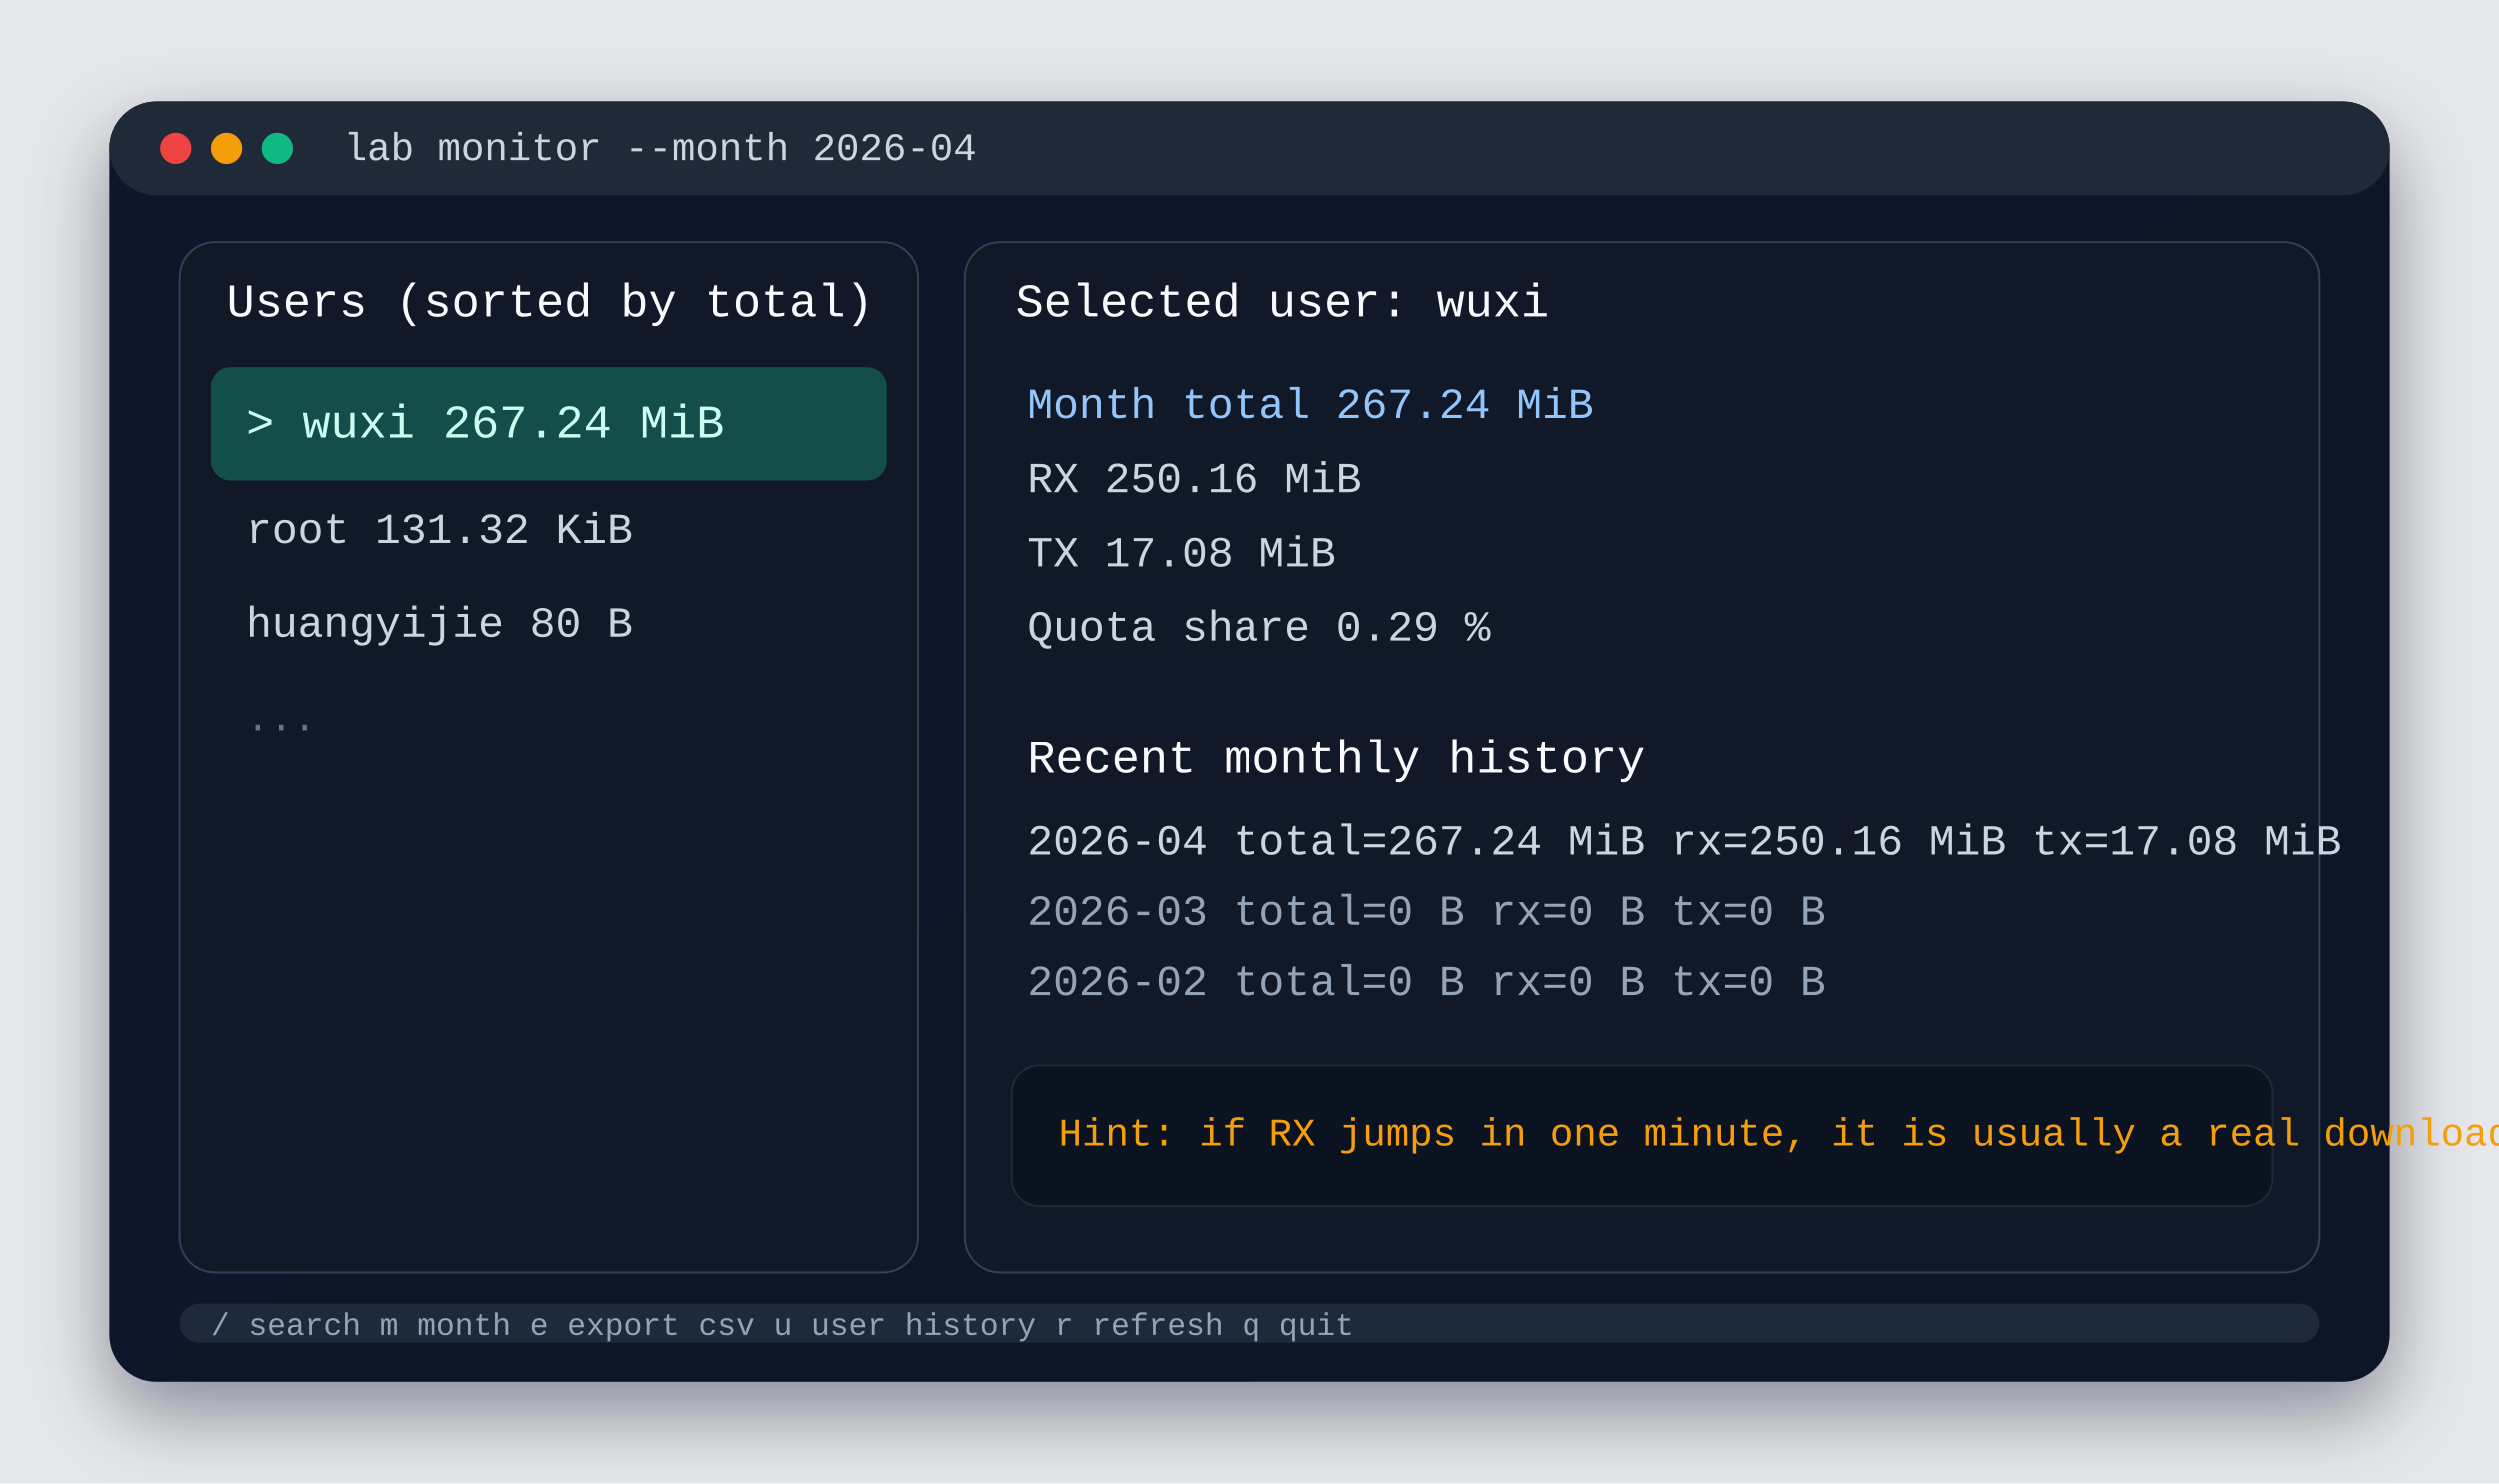
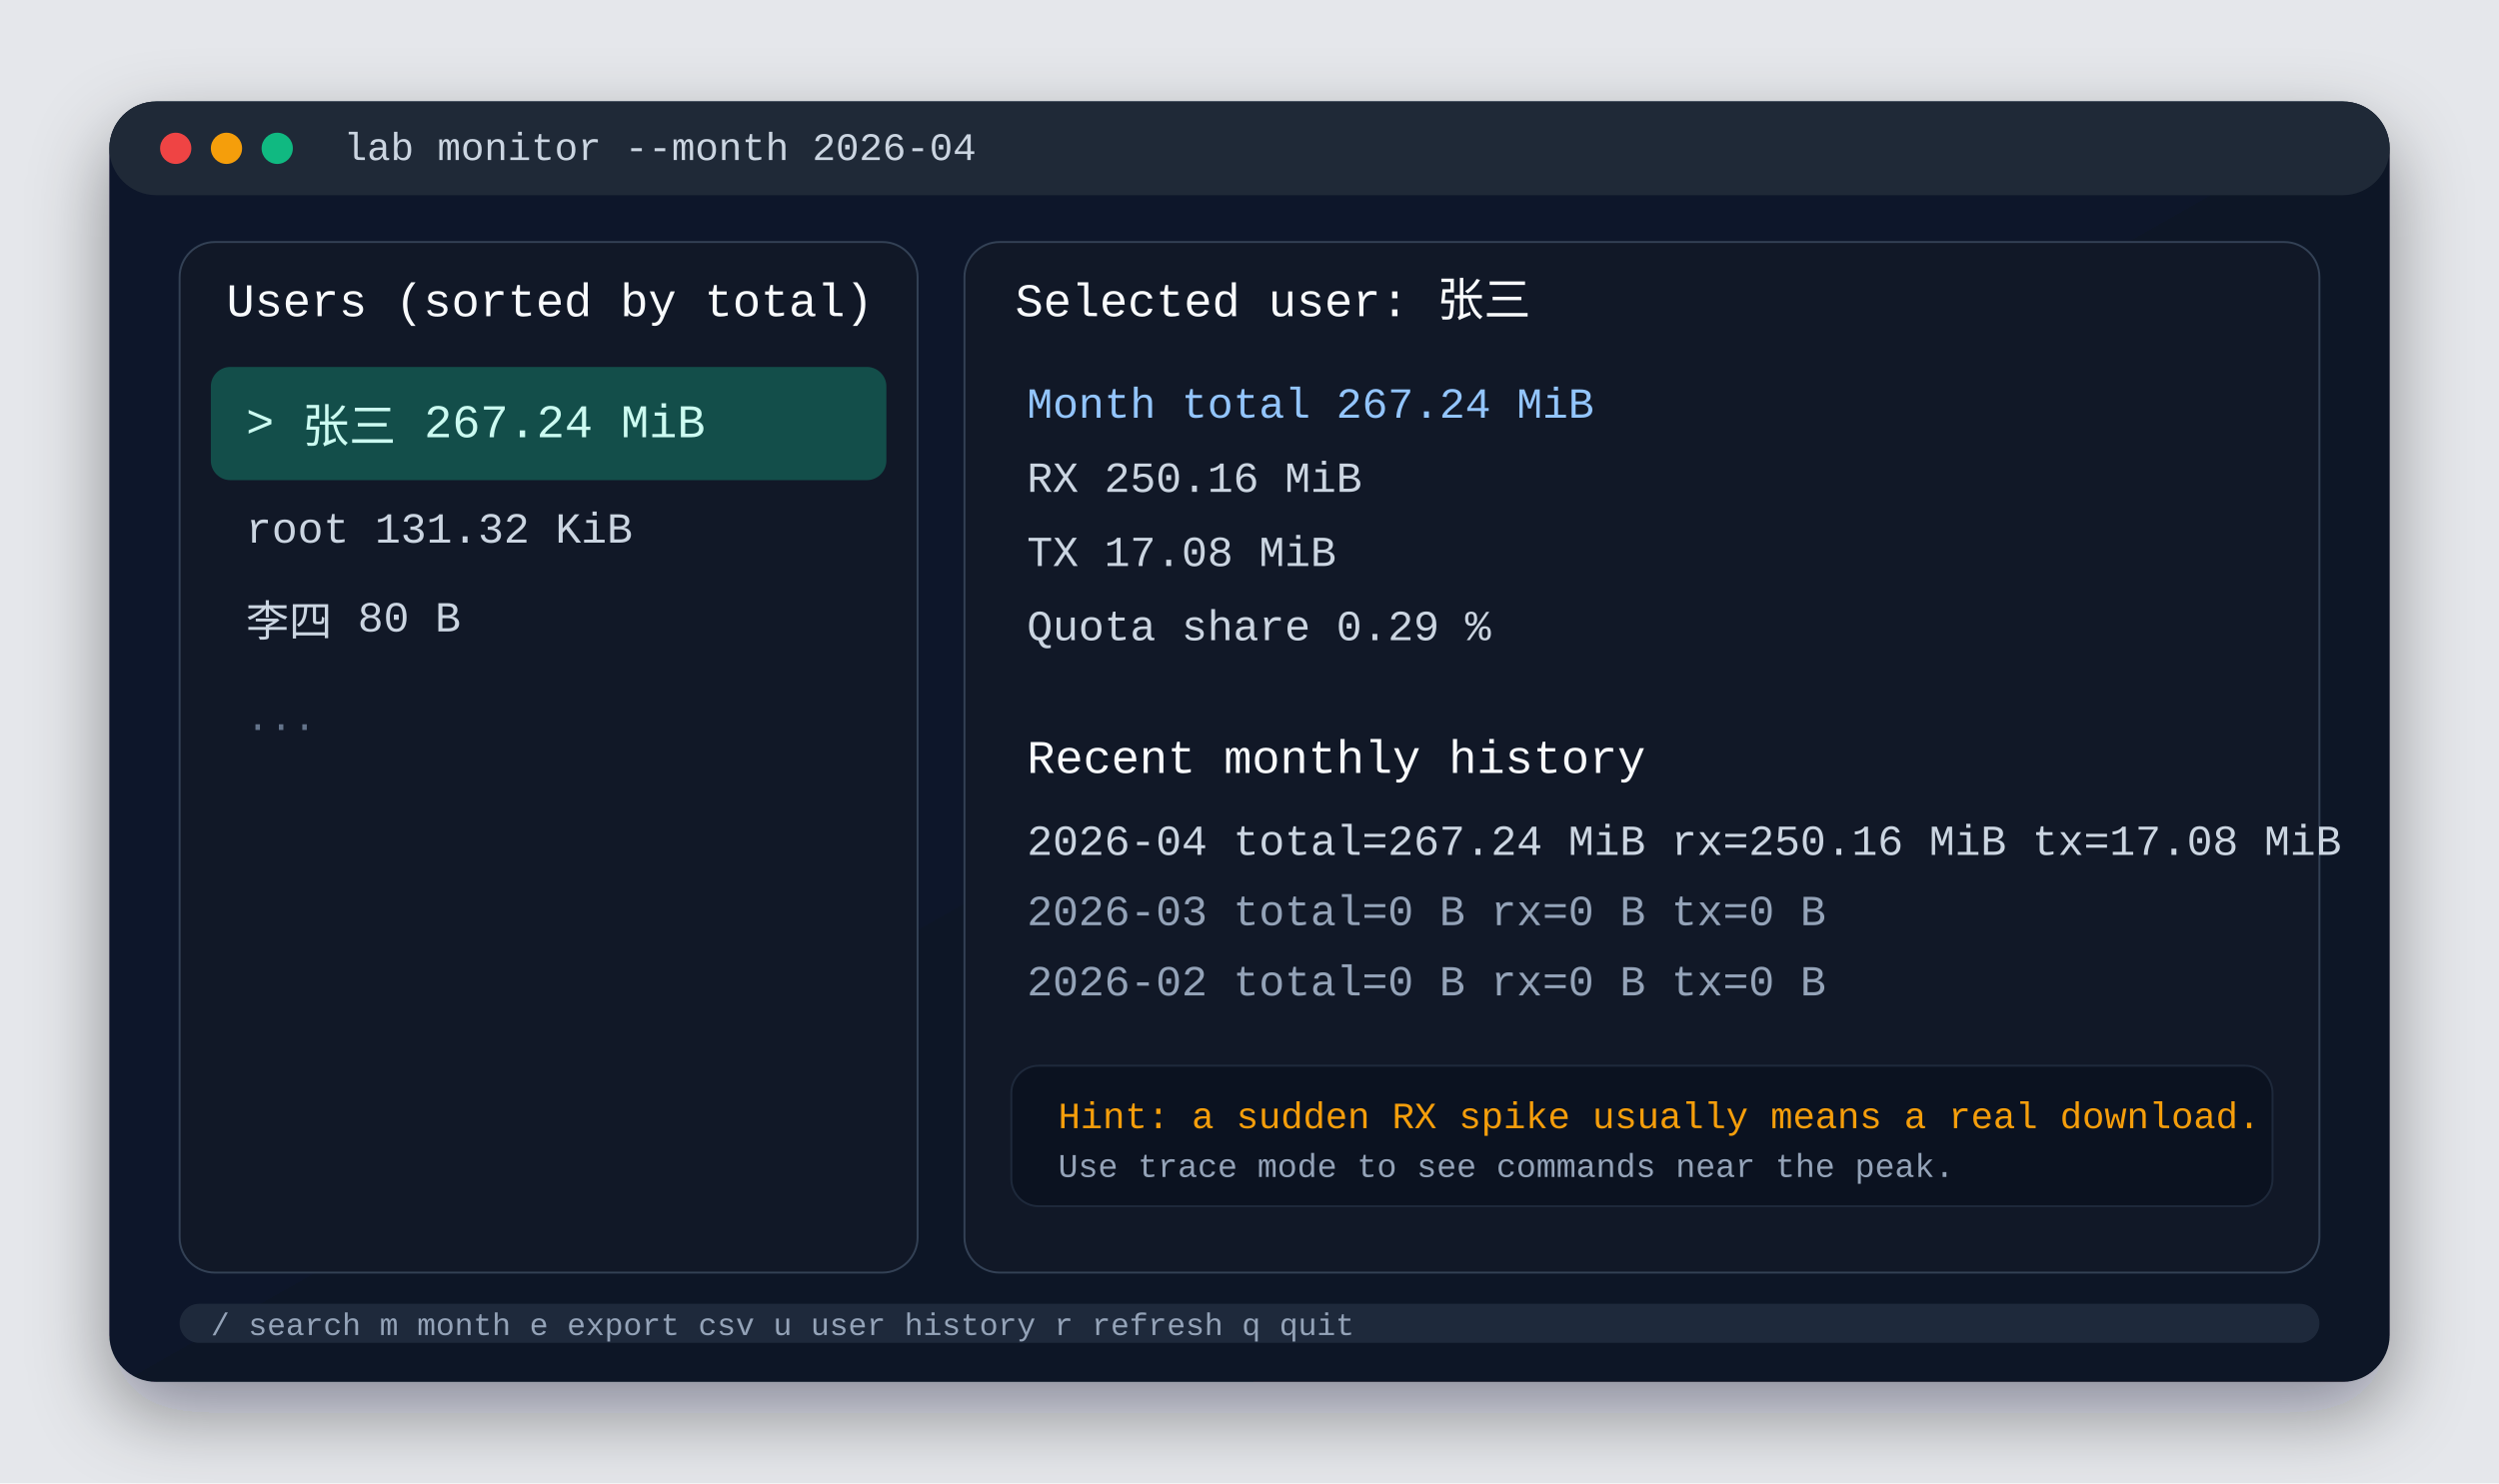
<svg xmlns="http://www.w3.org/2000/svg" width="1280" height="760" viewBox="0 0 1280 760" role="img" aria-labelledby="title desc">
  <defs>
    <linearGradient id="bg" x1="0" y1="0" x2="1" y2="1">
      <stop offset="0%" stop-color="#0f172a" />
      <stop offset="100%" stop-color="#111827" />
    </linearGradient>
    <filter id="shadow" x="-20%" y="-20%" width="140%" height="140%">
      <feDropShadow dx="0" dy="16" stdDeviation="20" flood-color="#020617" flood-opacity="0.4" />
    </filter>
  </defs>
  <rect width="1280" height="760" fill="#e5e7eb" />
  <rect x="56" y="52" width="1168" height="656" rx="24" fill="url(#bg)" filter="url(#shadow)" />
  <rect x="56" y="52" width="1168" height="48" rx="24" fill="#1f2937" />
  <circle cx="90" cy="76" r="8" fill="#ef4444" />
  <circle cx="116" cy="76" r="8" fill="#f59e0b" />
  <circle cx="142" cy="76" r="8" fill="#10b981" />
  <text x="176" y="82" fill="#cbd5e1" font-family="ui-monospace, SFMono-Regular, Menlo, Monaco, Consolas, Liberation Mono, monospace" font-size="20">lab monitor  --month 2026-04</text>
  <rect x="92" y="124" width="378" height="528" rx="18" fill="#111827" stroke="#334155" />
  <rect x="494" y="124" width="694" height="528" rx="18" fill="#111827" stroke="#334155" />
  <text x="116" y="162" fill="#f8fafc" font-family="ui-monospace, SFMono-Regular, Menlo, Monaco, Consolas, Liberation Mono, monospace" font-size="24">Users (sorted by total)</text>
-   <text x="520" y="162" fill="#f8fafc" font-family="ui-monospace, SFMono-Regular, Menlo, Monaco, Consolas, Liberation Mono, monospace" font-size="24">Selected user: wuxi</text>
+   <text x="520" y="162" fill="#f8fafc" font-family="ui-monospace, SFMono-Regular, Menlo, Monaco, Consolas, Liberation Mono, monospace" font-size="24">Selected user: 张三</text>
  <rect x="108" y="188" width="346" height="58" rx="10" fill="#134e4a" />
-   <text x="126" y="224" fill="#ccfbf1" font-family="ui-monospace, SFMono-Regular, Menlo, Monaco, Consolas, Liberation Mono, monospace" font-size="24">&gt; wuxi            267.24 MiB</text>
+   <text x="126" y="224" fill="#ccfbf1" font-family="ui-monospace, SFMono-Regular, Menlo, Monaco, Consolas, Liberation Mono, monospace" font-size="24">&gt; 张三             267.24 MiB</text>
  <text x="126" y="278" fill="#cbd5e1" font-family="ui-monospace, SFMono-Regular, Menlo, Monaco, Consolas, Liberation Mono, monospace" font-size="22">  root              131.32 KiB</text>
-   <text x="126" y="326" fill="#cbd5e1" font-family="ui-monospace, SFMono-Regular, Menlo, Monaco, Consolas, Liberation Mono, monospace" font-size="22">  huangyijie             80 B</text>
+   <text x="126" y="326" fill="#cbd5e1" font-family="ui-monospace, SFMono-Regular, Menlo, Monaco, Consolas, Liberation Mono, monospace" font-size="22">  李四                     80 B</text>
  <text x="126" y="374" fill="#64748b" font-family="ui-monospace, SFMono-Regular, Menlo, Monaco, Consolas, Liberation Mono, monospace" font-size="20">  ...</text>
  <text x="526" y="214" fill="#93c5fd" font-family="ui-monospace, SFMono-Regular, Menlo, Monaco, Consolas, Liberation Mono, monospace" font-size="22">Month total     267.24 MiB</text>
  <text x="526" y="252" fill="#cbd5e1" font-family="ui-monospace, SFMono-Regular, Menlo, Monaco, Consolas, Liberation Mono, monospace" font-size="22">RX              250.16 MiB</text>
  <text x="526" y="290" fill="#cbd5e1" font-family="ui-monospace, SFMono-Regular, Menlo, Monaco, Consolas, Liberation Mono, monospace" font-size="22">TX               17.08 MiB</text>
  <text x="526" y="328" fill="#cbd5e1" font-family="ui-monospace, SFMono-Regular, Menlo, Monaco, Consolas, Liberation Mono, monospace" font-size="22">Quota share       0.29 %</text>
  <text x="526" y="396" fill="#f8fafc" font-family="ui-monospace, SFMono-Regular, Menlo, Monaco, Consolas, Liberation Mono, monospace" font-size="24">Recent monthly history</text>
  <text x="526" y="438" fill="#cbd5e1" font-family="ui-monospace, SFMono-Regular, Menlo, Monaco, Consolas, Liberation Mono, monospace" font-size="22">2026-04   total=267.24 MiB   rx=250.16 MiB   tx=17.08 MiB</text>
  <text x="526" y="474" fill="#94a3b8" font-family="ui-monospace, SFMono-Regular, Menlo, Monaco, Consolas, Liberation Mono, monospace" font-size="22">2026-03   total=0 B          rx=0 B          tx=0 B</text>
  <text x="526" y="510" fill="#94a3b8" font-family="ui-monospace, SFMono-Regular, Menlo, Monaco, Consolas, Liberation Mono, monospace" font-size="22">2026-02   total=0 B          rx=0 B          tx=0 B</text>
  <rect x="518" y="546" width="646" height="72" rx="14" fill="#0b1220" stroke="#1e293b" />
-   <text x="542" y="587" fill="#f59e0b" font-family="ui-monospace, SFMono-Regular, Menlo, Monaco, Consolas, Liberation Mono, monospace" font-size="20">Hint: if RX jumps in one minute, it is usually a real download rather than plain SSH text.</text>
+   <text x="542" y="578" fill="#f59e0b" font-family="ui-monospace, SFMono-Regular, Menlo, Monaco, Consolas, Liberation Mono, monospace" font-size="19">Hint: a sudden RX spike usually means a real download.</text>
+   <text x="542" y="603" fill="#94a3b8" font-family="ui-monospace, SFMono-Regular, Menlo, Monaco, Consolas, Liberation Mono, monospace" font-size="17">Use trace mode to see commands near the peak.</text>
  <rect x="92" y="668" width="1096" height="20" rx="10" fill="#1e293b" />
  <text x="108" y="684" fill="#94a3b8" font-family="ui-monospace, SFMono-Regular, Menlo, Monaco, Consolas, Liberation Mono, monospace" font-size="16">/ search   m month   e export csv   u user history   r refresh   q quit</text>
</svg>
